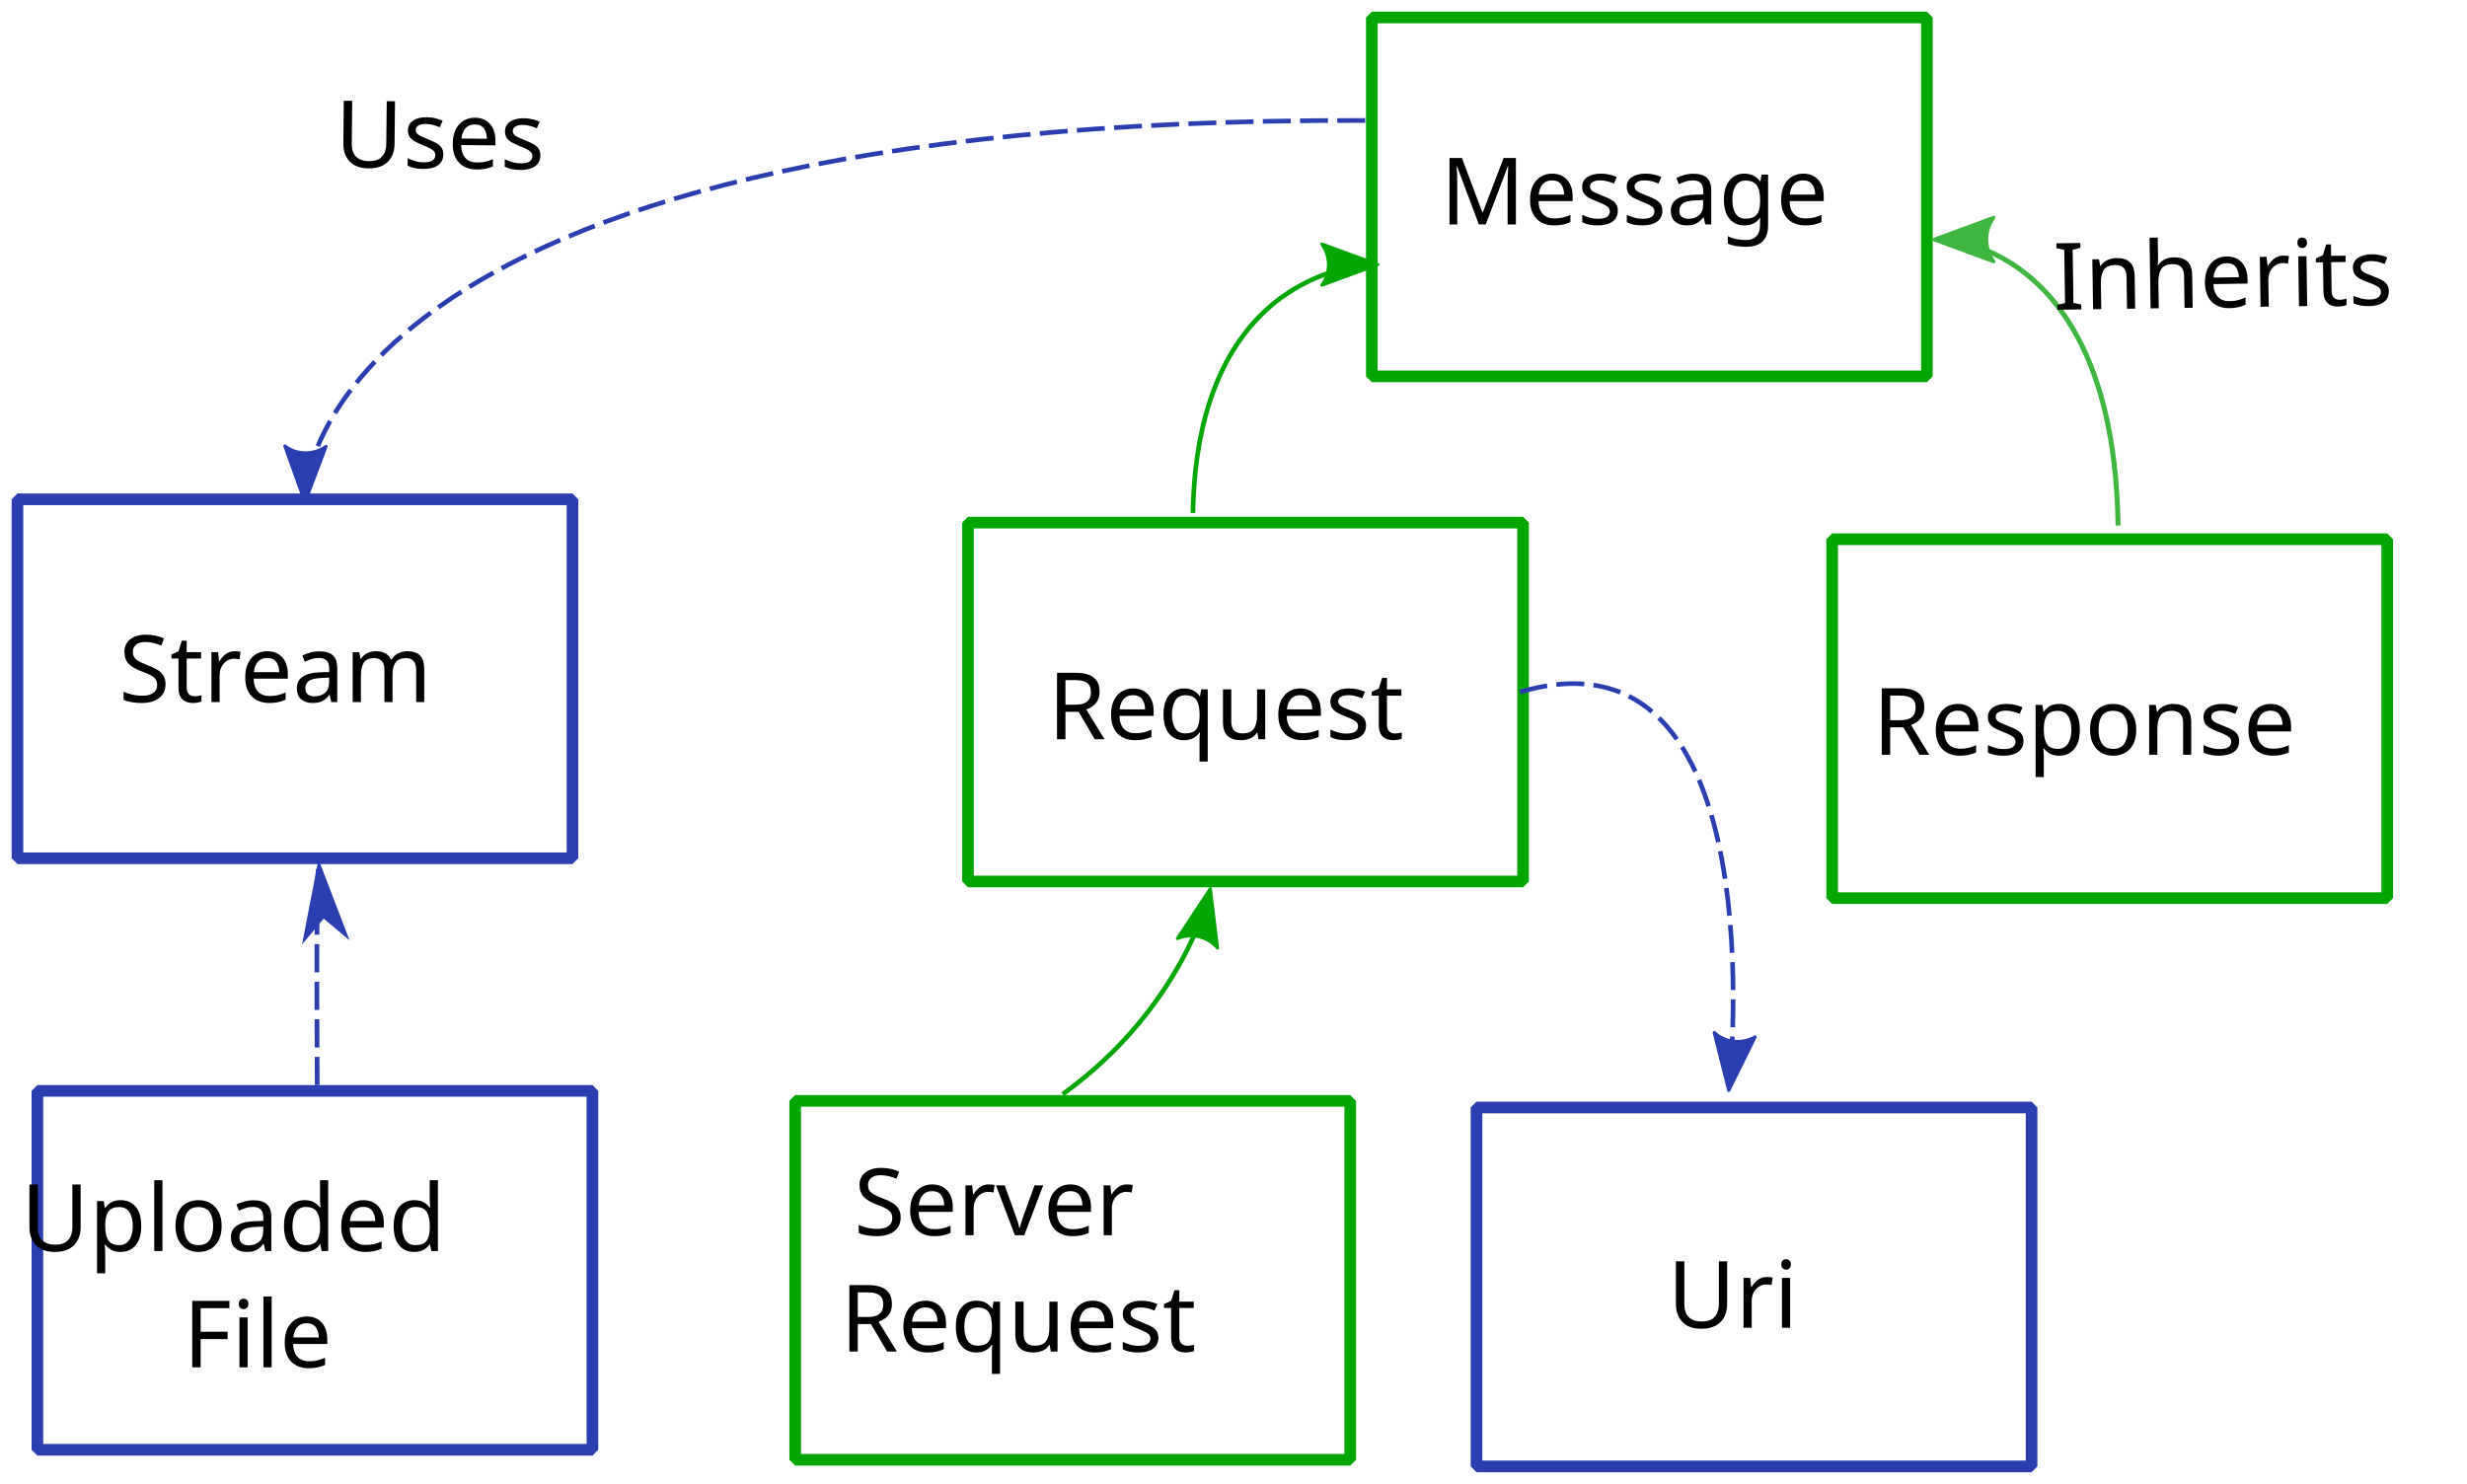
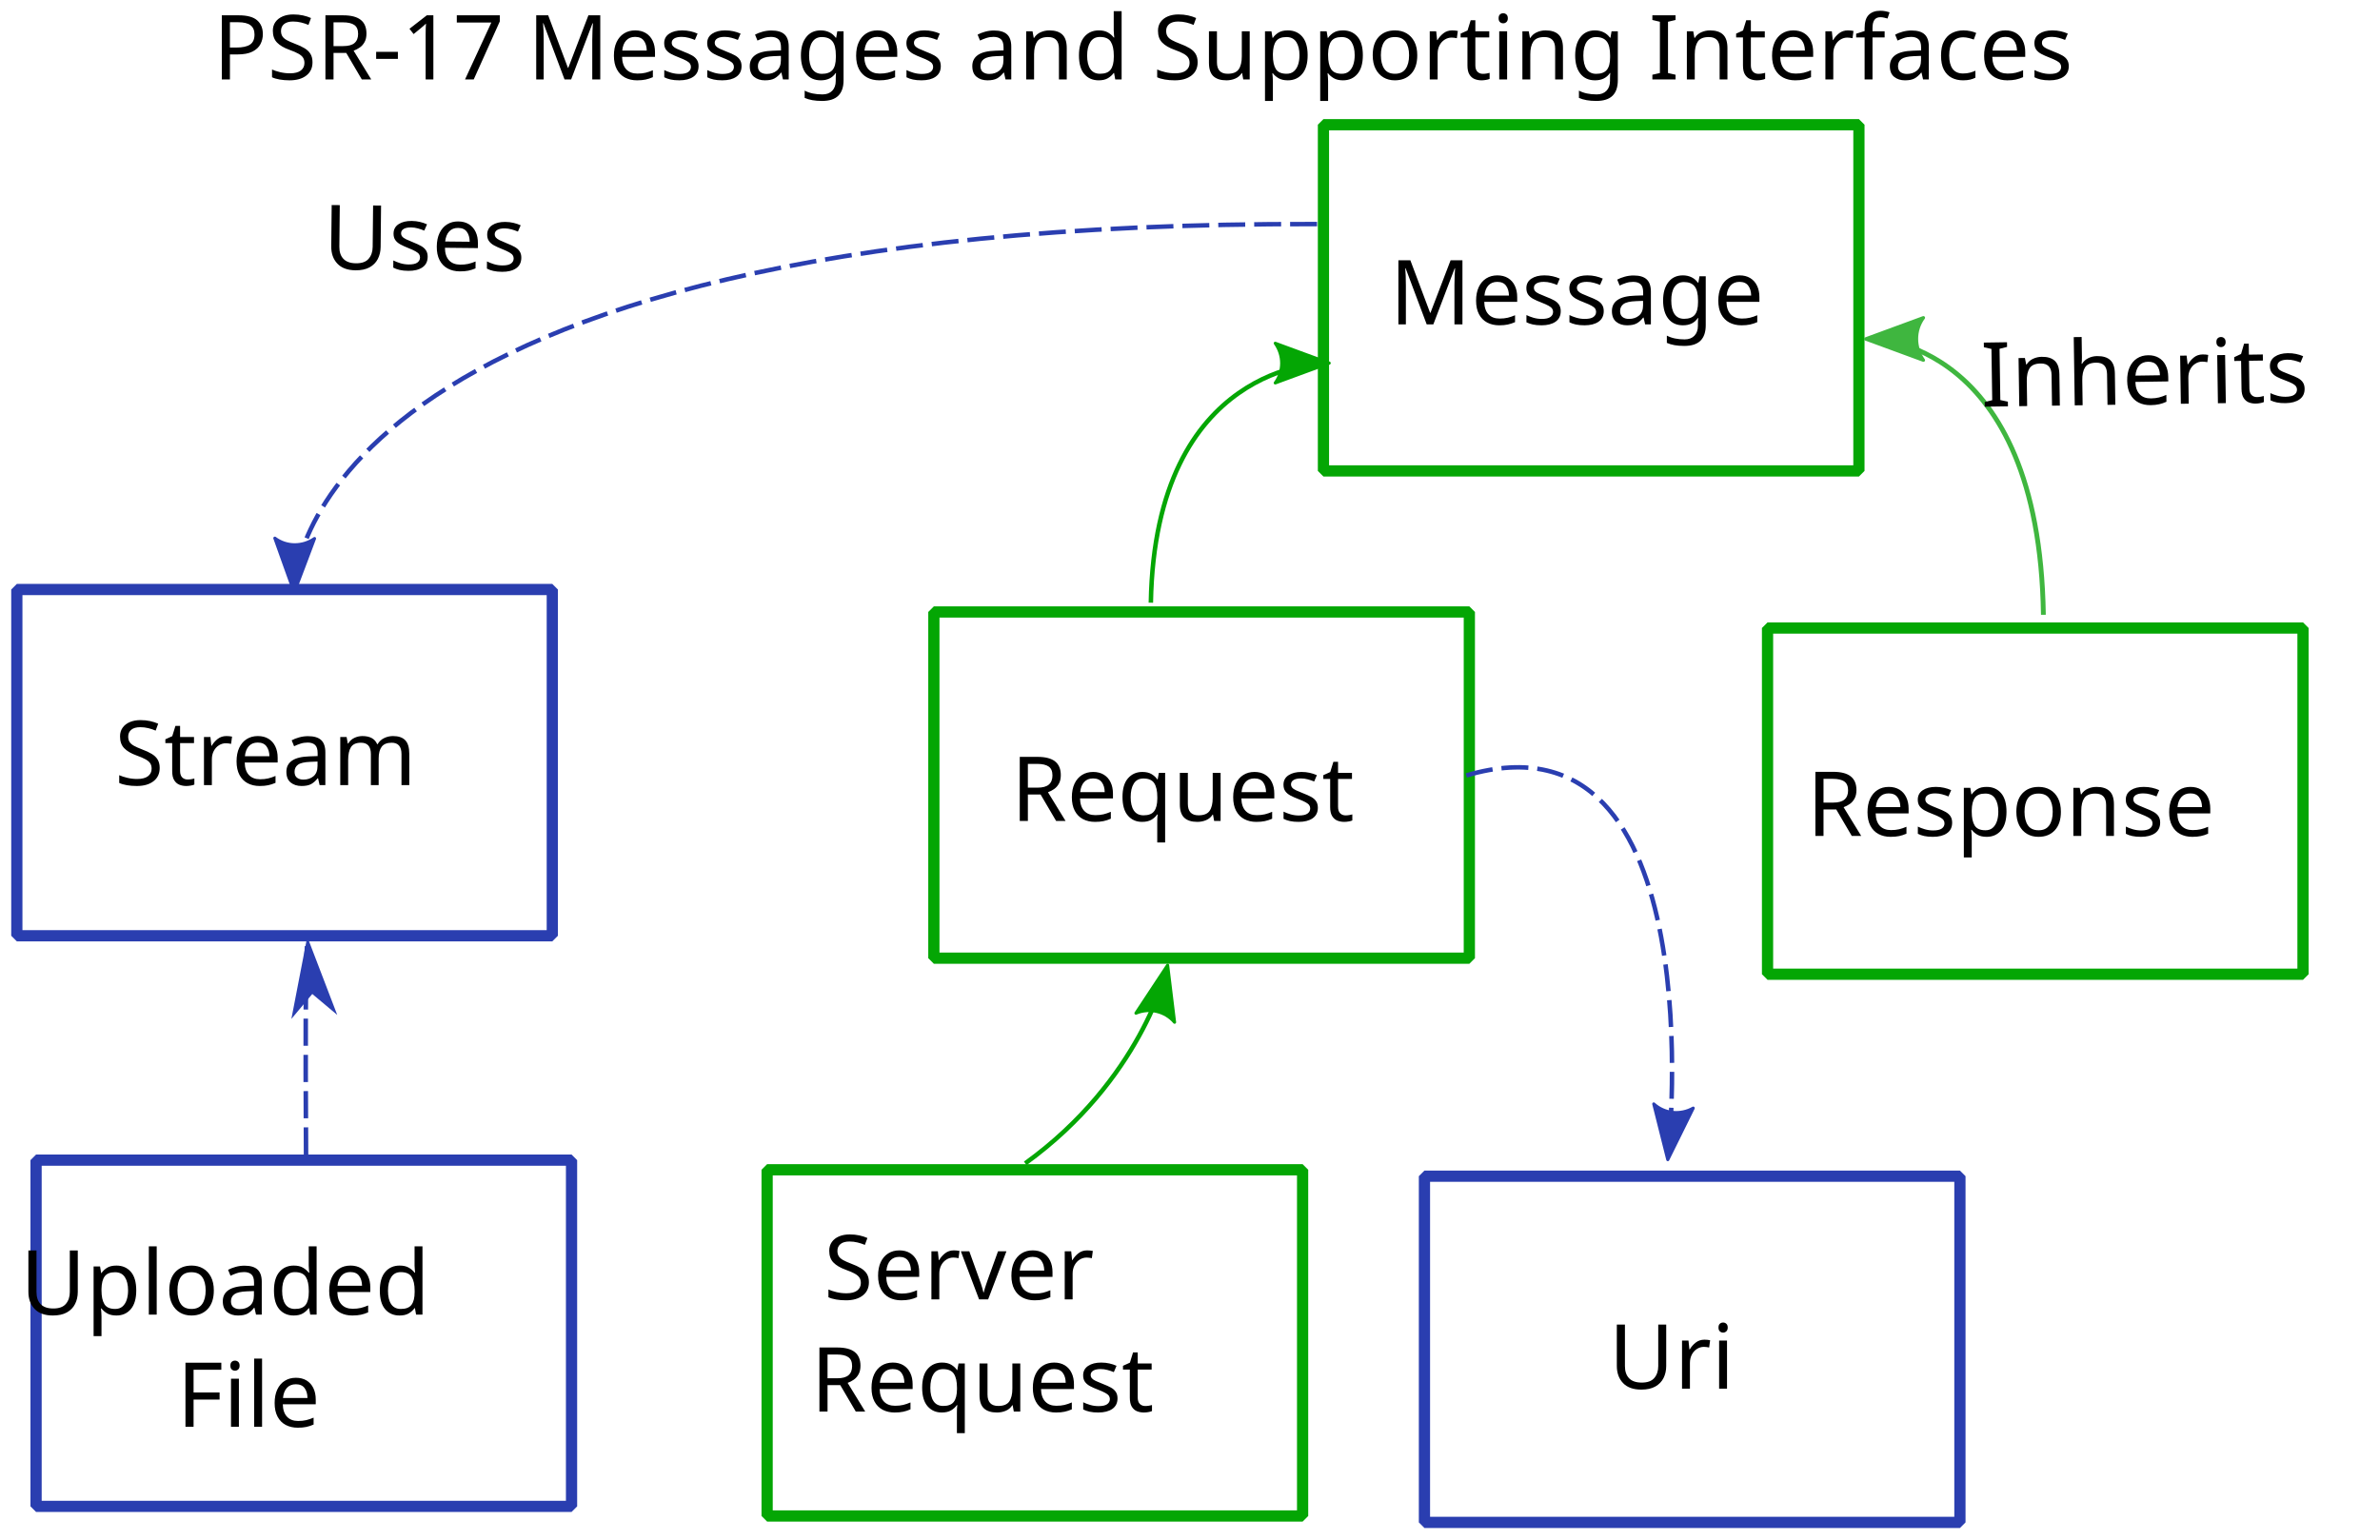
- <svg xmlns="http://www.w3.org/2000/svg" width="1060.375" height="637.857" viewBox="0 0 1060.375 637.857" version="1.1" id="svg8">
+ <svg xmlns="http://www.w3.org/2000/svg" width="1060.375" height="685.929" viewBox="0 0 1060.375 685.929" version="1.1" id="svg8">
  <defs id="defs2">
    <marker orient="auto" refY="0" refX="0" id="Arrow1Lstart" style="overflow:visible">
      <path id="path911" d="M 0,0 5,-5 -12.5,0 5,5 Z" style="fill:#2a3eb0;fill-opacity:1;fill-rule:evenodd;stroke:#2a3eb0;stroke-width:1pt;stroke-opacity:1" transform="matrix(0.8,0,0,0.8,10,0)" />
    </marker>
    <marker orient="auto" refY="0" refX="0" id="marker6142" style="overflow:visible">
      <path id="path6140" style="fill:#2a3eb0;fill-opacity:1;fill-rule:evenodd;stroke:#2a3eb0;stroke-width:0.625;stroke-linejoin:round;stroke-opacity:1" d="M 8.719,4.034 -2.207,0.016 8.719,-4.002 c -1.745,2.372 -1.735,5.617 -6e-7,8.035 z" transform="matrix(-1.1,0,0,-1.1,-1.1,0)" />
    </marker>
    <marker style="overflow:visible" id="marker1844" refX="0" refY="0" orient="auto">
      <path transform="matrix(-1.1,0,0,-1.1,-1.1,0)" d="M 8.719,4.034 -2.207,0.016 8.719,-4.002 c -1.745,2.372 -1.735,5.617 -6e-7,8.035 z" style="fill:#2a3eb0;fill-opacity:1;fill-rule:evenodd;stroke:#2a3eb0;stroke-width:0.625;stroke-linejoin:round;stroke-opacity:1" id="path1842" />
    </marker>
    <marker style="overflow:visible" id="marker1760" refX="0" refY="0" orient="auto">
      <path transform="matrix(-1.1,0,0,-1.1,-1.1,0)" d="M 8.719,4.034 -2.207,0.016 8.719,-4.002 c -1.745,2.372 -1.735,5.617 -6e-7,8.035 z" style="fill:#04a604;fill-opacity:1;fill-rule:evenodd;stroke:#04a604;stroke-width:0.625;stroke-linejoin:round;stroke-opacity:1" id="path1758" />
    </marker>
    <marker orient="auto" refY="0" refX="0" id="Arrow2Lend" style="overflow:visible">
      <path id="path932" style="fill:#04a604;fill-opacity:1;fill-rule:evenodd;stroke:#04a604;stroke-width:0.625;stroke-linejoin:round;stroke-opacity:1" d="M 8.719,4.034 -2.207,0.016 8.719,-4.002 c -1.745,2.372 -1.735,5.617 -6e-7,8.035 z" transform="matrix(-1.1,0,0,-1.1,-1.1,0)" />
    </marker>
    <marker orient="auto" refY="0" refX="0" id="Arrow1Lend" style="overflow:visible">
      <path id="path914" d="M 0,0 5,-5 -12.5,0 5,5 Z" style="fill:#000000;fill-opacity:1;fill-rule:evenodd;stroke:#000000;stroke-width:1pt;stroke-opacity:1" transform="matrix(-0.8,0,0,-0.8,-10,0)" />
    </marker>
    <marker orient="auto" refY="0" refX="0" id="Arrow2Lend-6" style="overflow:visible">
      <path id="path932-9" style="fill:#3fb63f;fill-opacity:1;fill-rule:evenodd;stroke:#3fb63f;stroke-width:0.625;stroke-linejoin:round;stroke-opacity:1" d="M 8.719,4.034 -2.207,0.016 8.719,-4.002 c -1.745,2.372 -1.735,5.617 -6e-7,8.035 z" transform="matrix(-1.1,0,0,-1.1,-1.1,0)" />
    </marker>
    <marker style="overflow:visible" id="marker1844-3" refX="0" refY="0" orient="auto">
      <path transform="matrix(-1.1,0,0,-1.1,-1.1,0)" d="M 8.719,4.034 -2.207,0.016 8.719,-4.002 c -1.745,2.372 -1.735,5.617 -6e-7,8.035 z" style="fill:#2a3eb0;fill-opacity:1;fill-rule:evenodd;stroke:#2a3eb0;stroke-width:0.625;stroke-linejoin:round;stroke-opacity:1" id="path1842-5" />
    </marker>
    <marker style="overflow:visible" id="marker1844-3-4" refX="0" refY="0" orient="auto">
      <path transform="matrix(-1.1,0,0,-1.1,-1.1,0)" d="M 8.719,4.034 -2.207,0.016 8.719,-4.002 c -1.745,2.372 -1.735,5.617 -6e-7,8.035 z" style="fill:#2a3eb0;fill-opacity:1;fill-rule:evenodd;stroke:#2a3eb0;stroke-width:0.625;stroke-linejoin:round;stroke-opacity:1" id="path1842-5-8" />
    </marker>
    <marker style="overflow:visible" id="marker1844-8" refX="0" refY="0" orient="auto">
      <path transform="matrix(-1.1,0,0,-1.1,-1.1,0)" d="M 8.719,4.034 -2.207,0.016 8.719,-4.002 c -1.745,2.372 -1.735,5.617 -6e-7,8.035 z" style="fill:#2a3eb0;fill-opacity:1;fill-rule:evenodd;stroke:#2a3eb0;stroke-width:0.625;stroke-linejoin:round;stroke-opacity:1" id="path1842-9" />
    </marker>
  </defs>
-   <g id="layer1" transform="translate(-22.92856,-234.6294)" style="display:inline">
+   <g id="layer1" transform="translate(-22.92856,-186.5577)" style="display:inline">
    <rect style="fill:none;stroke:#04a604;stroke-width:5;stroke-linejoin:bevel;stroke-miterlimit:4;stroke-dasharray:none;stroke-dashoffset:0;stroke-opacity:1" id="rect826" width="238.571" height="154.286" x="612.571" y="242.129" />
    <rect style="fill:none;stroke:#04a604;stroke-width:5;stroke-linejoin:bevel;stroke-miterlimit:4;stroke-dasharray:none;stroke-dashoffset:0;stroke-opacity:1" id="rect826-3" width="238.571" height="154.286" x="439" y="459.272" />
    <rect style="fill:none;stroke:#04a604;stroke-width:5;stroke-linejoin:bevel;stroke-miterlimit:4;stroke-dasharray:none;stroke-dashoffset:0;stroke-opacity:1" id="rect826-3-8" width="238.571" height="154.286" x="810.429" y="466.415" />
    <rect style="fill:none;stroke:#04a604;stroke-width:5;stroke-linejoin:bevel;stroke-miterlimit:4;stroke-dasharray:none;stroke-dashoffset:0;stroke-opacity:1" id="rect826-3-8-6" width="238.571" height="154.286" x="364.714" y="707.844" />
    <path style="fill:none;stroke:#04a604;stroke-width:2;stroke-linecap:butt;stroke-linejoin:miter;stroke-miterlimit:4;stroke-dasharray:none;stroke-opacity:1;marker-end:url(#Arrow2Lend)" d="m 535.677,455.137 c 1.873,-106.735 76.8,-106.735 76.8,-106.735" id="path909" />
    <path style="fill:none;stroke:#3fb63f;stroke-width:2.14;stroke-linecap:butt;stroke-linejoin:miter;stroke-miterlimit:4;stroke-dasharray:none;stroke-opacity:1;marker-end:url(#Arrow2Lend-6)" d="M 933.333,460.529 C 931.471,337.57 856.996,337.57 856.996,337.57" id="path909-8" />
    <path style="fill:none;stroke:#04a604;stroke-width:2;stroke-linecap:butt;stroke-linejoin:miter;stroke-miterlimit:4;stroke-dasharray:none;stroke-opacity:1;marker-end:url(#marker1760)" d="m 479.714,704.987 c 51.429,-37.143 62.857,-85.714 62.857,-85.714" id="path1750" />
    <text xml:space="preserve" style="font-style:normal;font-weight:normal;font-size:40px;line-height:1.25;font-family:sans-serif;letter-spacing:0px;word-spacing:0px;fill:#000000;fill-opacity:1;stroke:none" x="473.397" y="552.404" id="text4388-4">
      <tspan id="tspan4386-9" x="473.397" y="552.404">Request</tspan>
    </text>
    <text xml:space="preserve" style="font-style:normal;font-weight:normal;font-size:40px;line-height:1.25;font-family:sans-serif;letter-spacing:0px;word-spacing:0px;fill:#000000;fill-opacity:1;stroke:none" x="642.094" y="331.121" id="text4388-4-1">
      <tspan id="tspan4386-9-0" x="642.094" y="331.121">Message</tspan>
    </text>
    <text xml:space="preserve" style="font-style:normal;font-weight:normal;font-size:40px;line-height:1.25;font-family:sans-serif;letter-spacing:0px;word-spacing:0px;fill:#000000;fill-opacity:1;stroke:none" x="827.881" y="559.074" id="text4388-4-1-4">
      <tspan id="tspan4386-9-0-5" x="827.881" y="559.074">Response</tspan>
    </text>
    <text xml:space="preserve" style="font-style:normal;font-weight:normal;font-size:40px;line-height:1.25;font-family:sans-serif;text-align:center;letter-spacing:0px;word-spacing:0px;text-anchor:middle;fill:#000000;fill-opacity:1;stroke:none" x="486.6" y="765.613" id="text4388-4-1-0-2">
      <tspan id="tspan4386-9-0-55-2" x="486.6" y="765.613">Server</tspan>
      <tspan x="486.6" y="815.613" id="tspan4480">Request</tspan>
    </text>
    <text xml:space="preserve" style="font-style:normal;font-weight:normal;font-size:40px;line-height:1.25;font-family:sans-serif;text-align:center;letter-spacing:0px;word-spacing:0px;text-anchor:middle;fill:#000000;fill-opacity:1;stroke:none" x="999.096" y="381.135" id="text5314-0" transform="rotate(-0.8456124)">
      <tspan x="999.096" y="381.135" id="tspan5334">Inherits</tspan>
    </text>
+     <text transform="translate(0,87)" xml:space="preserve" style="display:inline;font-style:normal;font-weight:normal;font-size:40px;line-height:1.25;font-family:sans-serif;letter-spacing:0px;word-spacing:0px;fill:#000000;fill-opacity:1;stroke:none" x="117.883" y="134.948" id="text931">
+       <tspan id="tspan929" x="117.883" y="134.948">PSR-17 Messages and Supporting Interfaces</tspan>
+     </text>
  </g>
-   <g id="layer2" transform="translate(-22.92856,-147.6294)" style="display:inline">
+   <g id="layer2" transform="translate(-22.92856,-99.55769)" style="display:inline">
    <rect style="fill:none;stroke:#2a3eb0;stroke-width:5;stroke-linejoin:bevel;stroke-miterlimit:4;stroke-dasharray:none;stroke-dashoffset:0;stroke-opacity:1" id="rect826-3-8-6-3" width="238.571" height="154.286" x="657.571" y="710.701" transform="translate(0,-87)" />
    <rect style="fill:none;stroke:#2a3eb0;stroke-width:5;stroke-linejoin:bevel;stroke-miterlimit:4;stroke-dasharray:none;stroke-dashoffset:0;stroke-opacity:1" id="rect826-3-8-6-3-9" width="238.571" height="154.286" x="30.429" y="449.272" transform="translate(0,-87)" />
    <rect style="fill:none;stroke:#2a3eb0;stroke-width:5;stroke-linejoin:bevel;stroke-miterlimit:4;stroke-dasharray:none;stroke-dashoffset:0;stroke-opacity:1" id="rect826-3-8-6-3-1" width="238.571" height="154.286" x="39" y="703.558" transform="translate(0,-87)" />
    <path style="fill:none;stroke:#2a3eb0;stroke-width:2;stroke-linecap:butt;stroke-linejoin:miter;stroke-miterlimit:4;stroke-dasharray:12, 4;stroke-dashoffset:0;stroke-opacity:1;marker-end:url(#marker1844)" d="M 609.714,286.415 C 155.429,284.987 154,447.844 154,447.844" id="path1834" transform="translate(0,-87)" />
    <path style="fill:none;stroke:#2a3eb0;stroke-width:2;stroke-linecap:butt;stroke-linejoin:miter;stroke-miterlimit:4;stroke-dasharray:12, 4;stroke-dashoffset:0;stroke-opacity:1;marker-end:url(#marker1844-3)" d="m 676.232,532.124 c 111.429,-32.857 90,168.571 90,168.571" id="path1834-4" transform="translate(0,-87)" />
    <path style="fill:none;stroke:#2a3eb0;stroke-width:2.019;stroke-linecap:butt;stroke-linejoin:miter;stroke-miterlimit:4;stroke-dasharray:12.113, 4.038;stroke-dashoffset:0;stroke-opacity:1;marker-end:url(#Arrow1Lstart)" d="m 159.28,701.051 c -0.638,-110.632 0.891,-93.172 0.891,-93.172" id="path1834-4-0" transform="translate(0,-87)" />
    <text transform="translate(0,-87)" xml:space="preserve" style="font-style:normal;font-weight:normal;font-size:40px;line-height:1.25;font-family:sans-serif;letter-spacing:0px;word-spacing:0px;fill:#000000;fill-opacity:1;stroke:none" x="74" y="536.415" id="text4388">
      <tspan id="tspan4386" x="74" y="536.415">Stream</tspan>
    </text>
    <text transform="translate(0,-87)" xml:space="preserve" style="font-style:normal;font-weight:normal;font-size:40px;line-height:1.25;font-family:sans-serif;letter-spacing:0px;word-spacing:0px;fill:#000000;fill-opacity:1;stroke:none" x="739.692" y="805.406" id="text4388-4-1-0">
      <tspan id="tspan4386-9-0-55" x="739.692" y="805.406">Uri</tspan>
    </text>
    <text transform="translate(0,-87)" xml:space="preserve" style="font-style:normal;font-weight:normal;font-size:40px;line-height:1.25;font-family:sans-serif;text-align:center;letter-spacing:0px;word-spacing:0px;text-anchor:middle;fill:#000000;fill-opacity:1;stroke:none" x="159.668" y="772.384" id="text4388-4-1-0-2-0">
      <tspan x="159.668" y="772.384" id="tspan4480-8">Uploaded</tspan>
      <tspan x="159.668" y="822.384" id="tspan4505">File</tspan>
    </text>
    <text xml:space="preserve" style="font-style:normal;font-weight:normal;font-size:40px;line-height:1.25;font-family:sans-serif;text-align:center;letter-spacing:0px;word-spacing:0px;text-anchor:middle;fill:#000000;fill-opacity:1;stroke:none" x="241.043" y="304.709" id="text5314" transform="rotate(0.5932418,8402.456,-43.50001)">
      <tspan x="241.043" y="304.709" id="tspan5336">Uses</tspan>
    </text>
  </g>
</svg>
